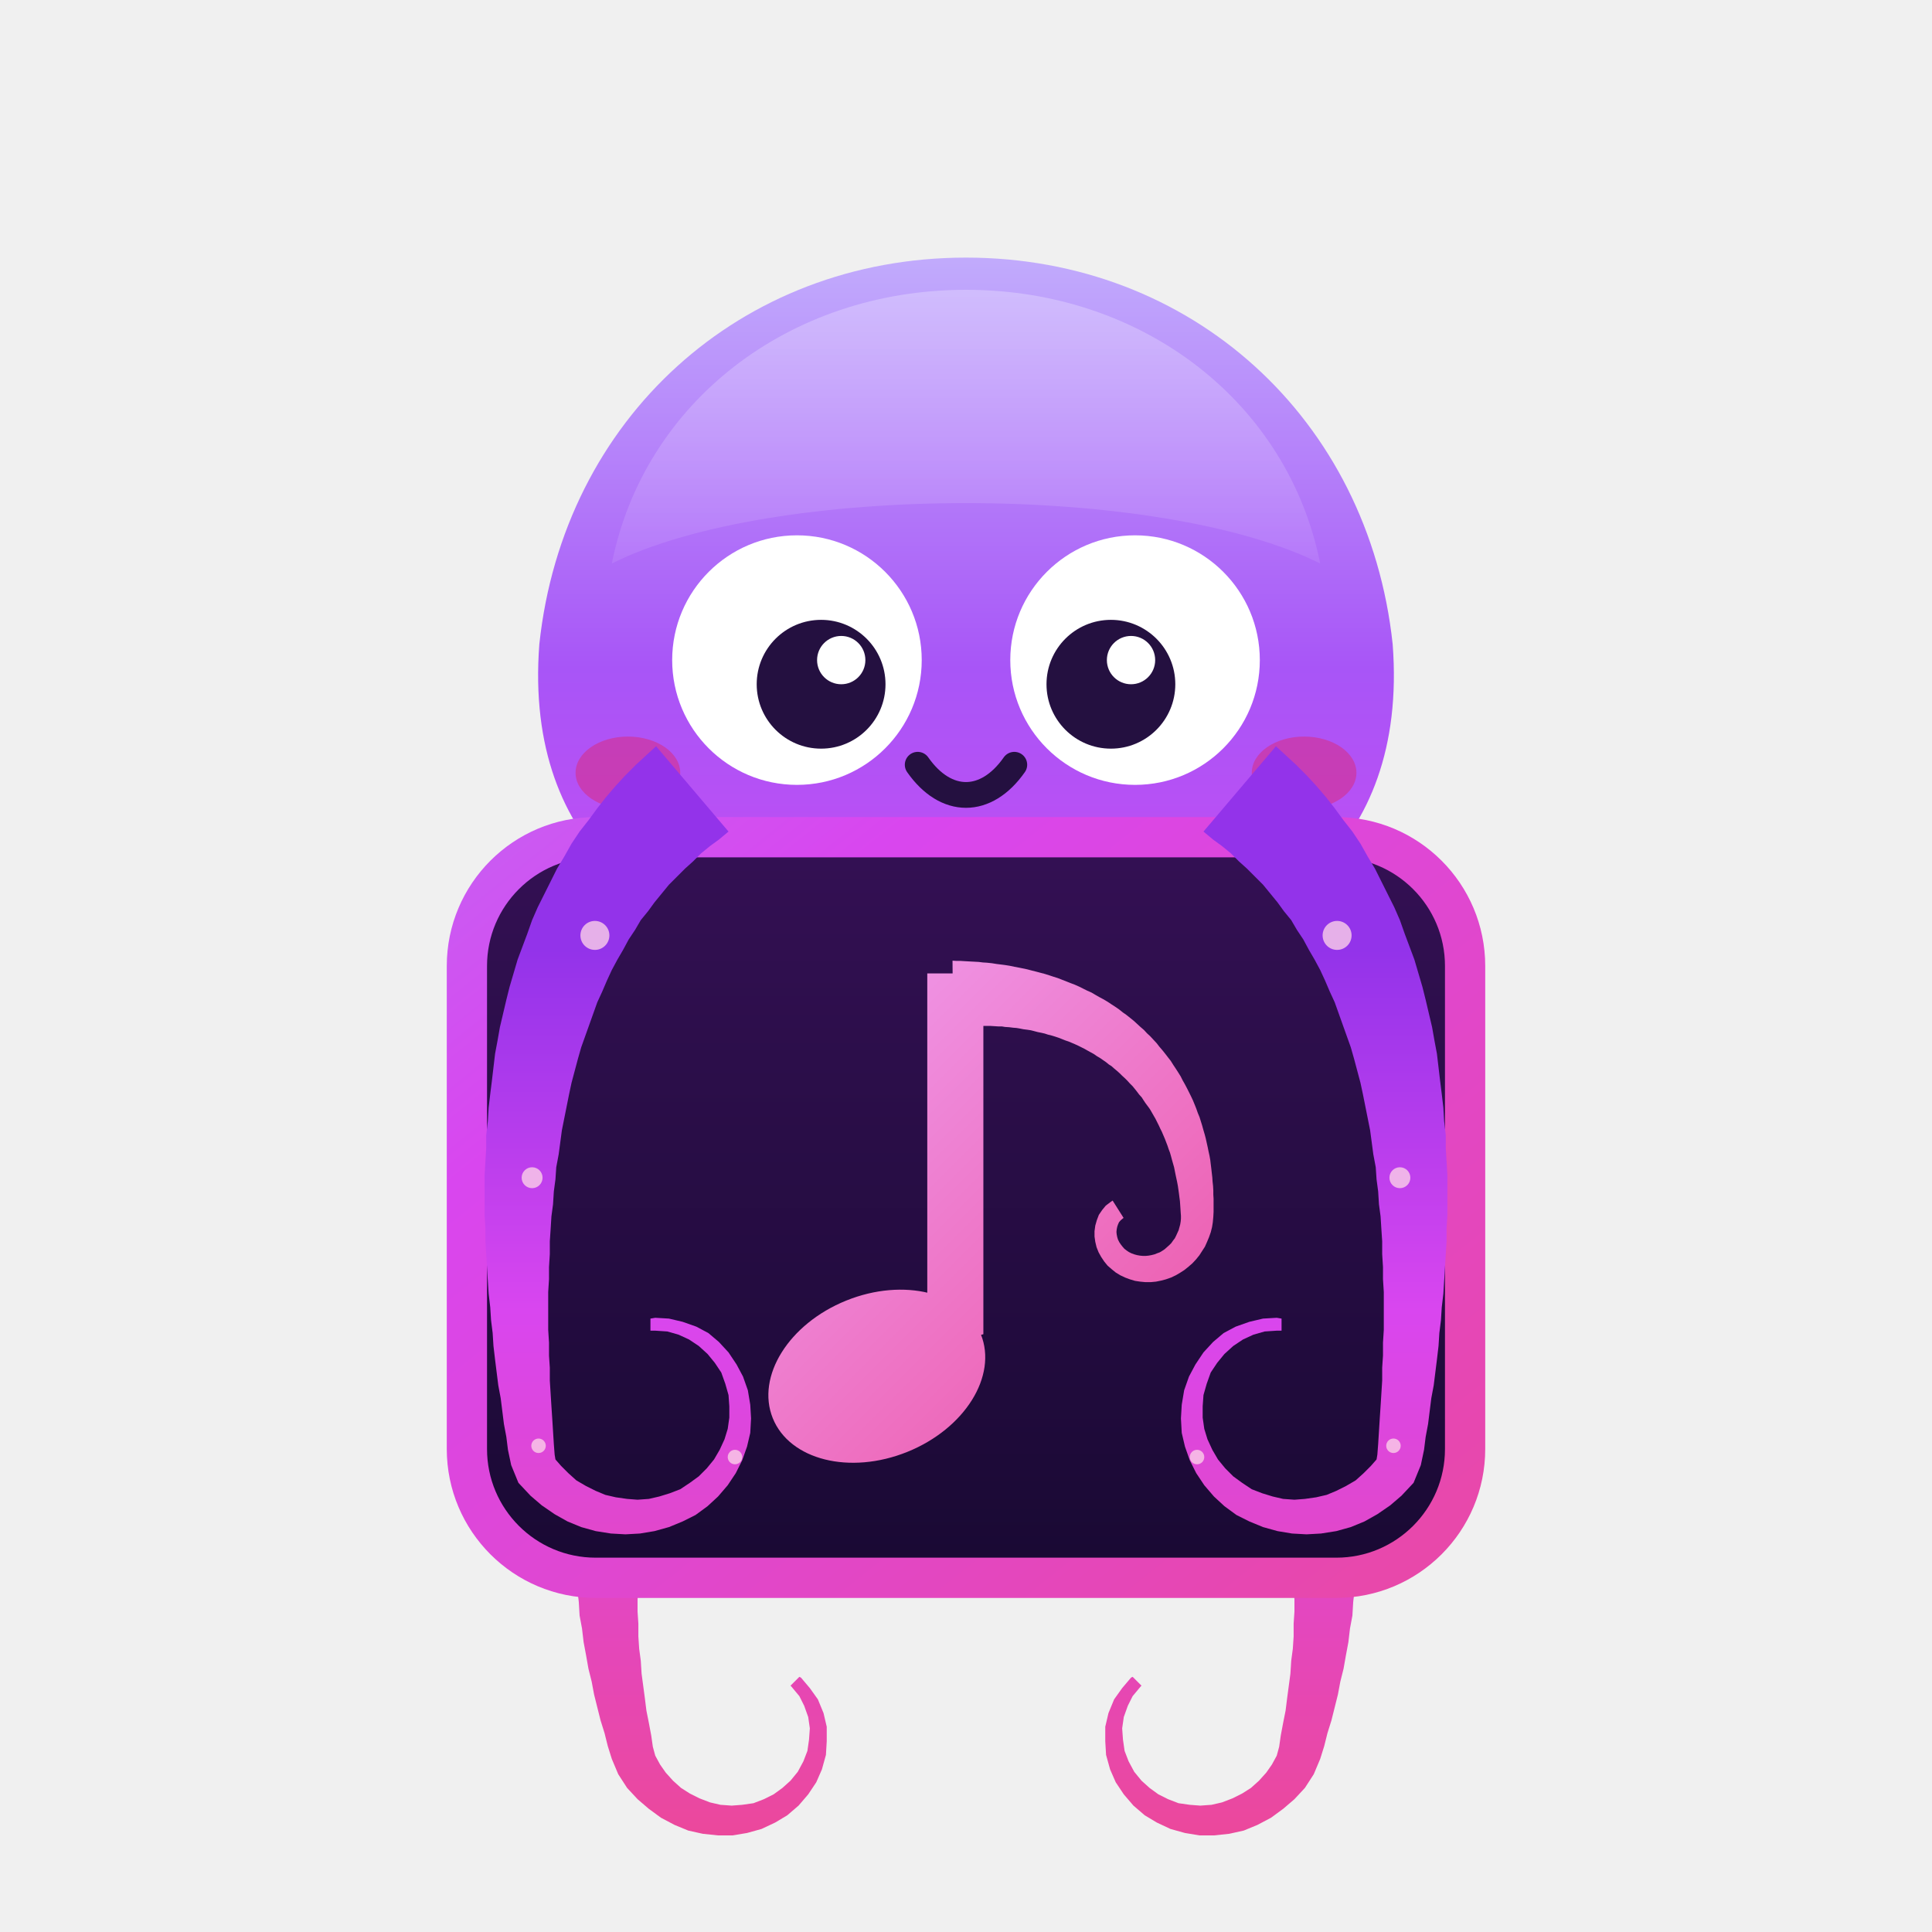
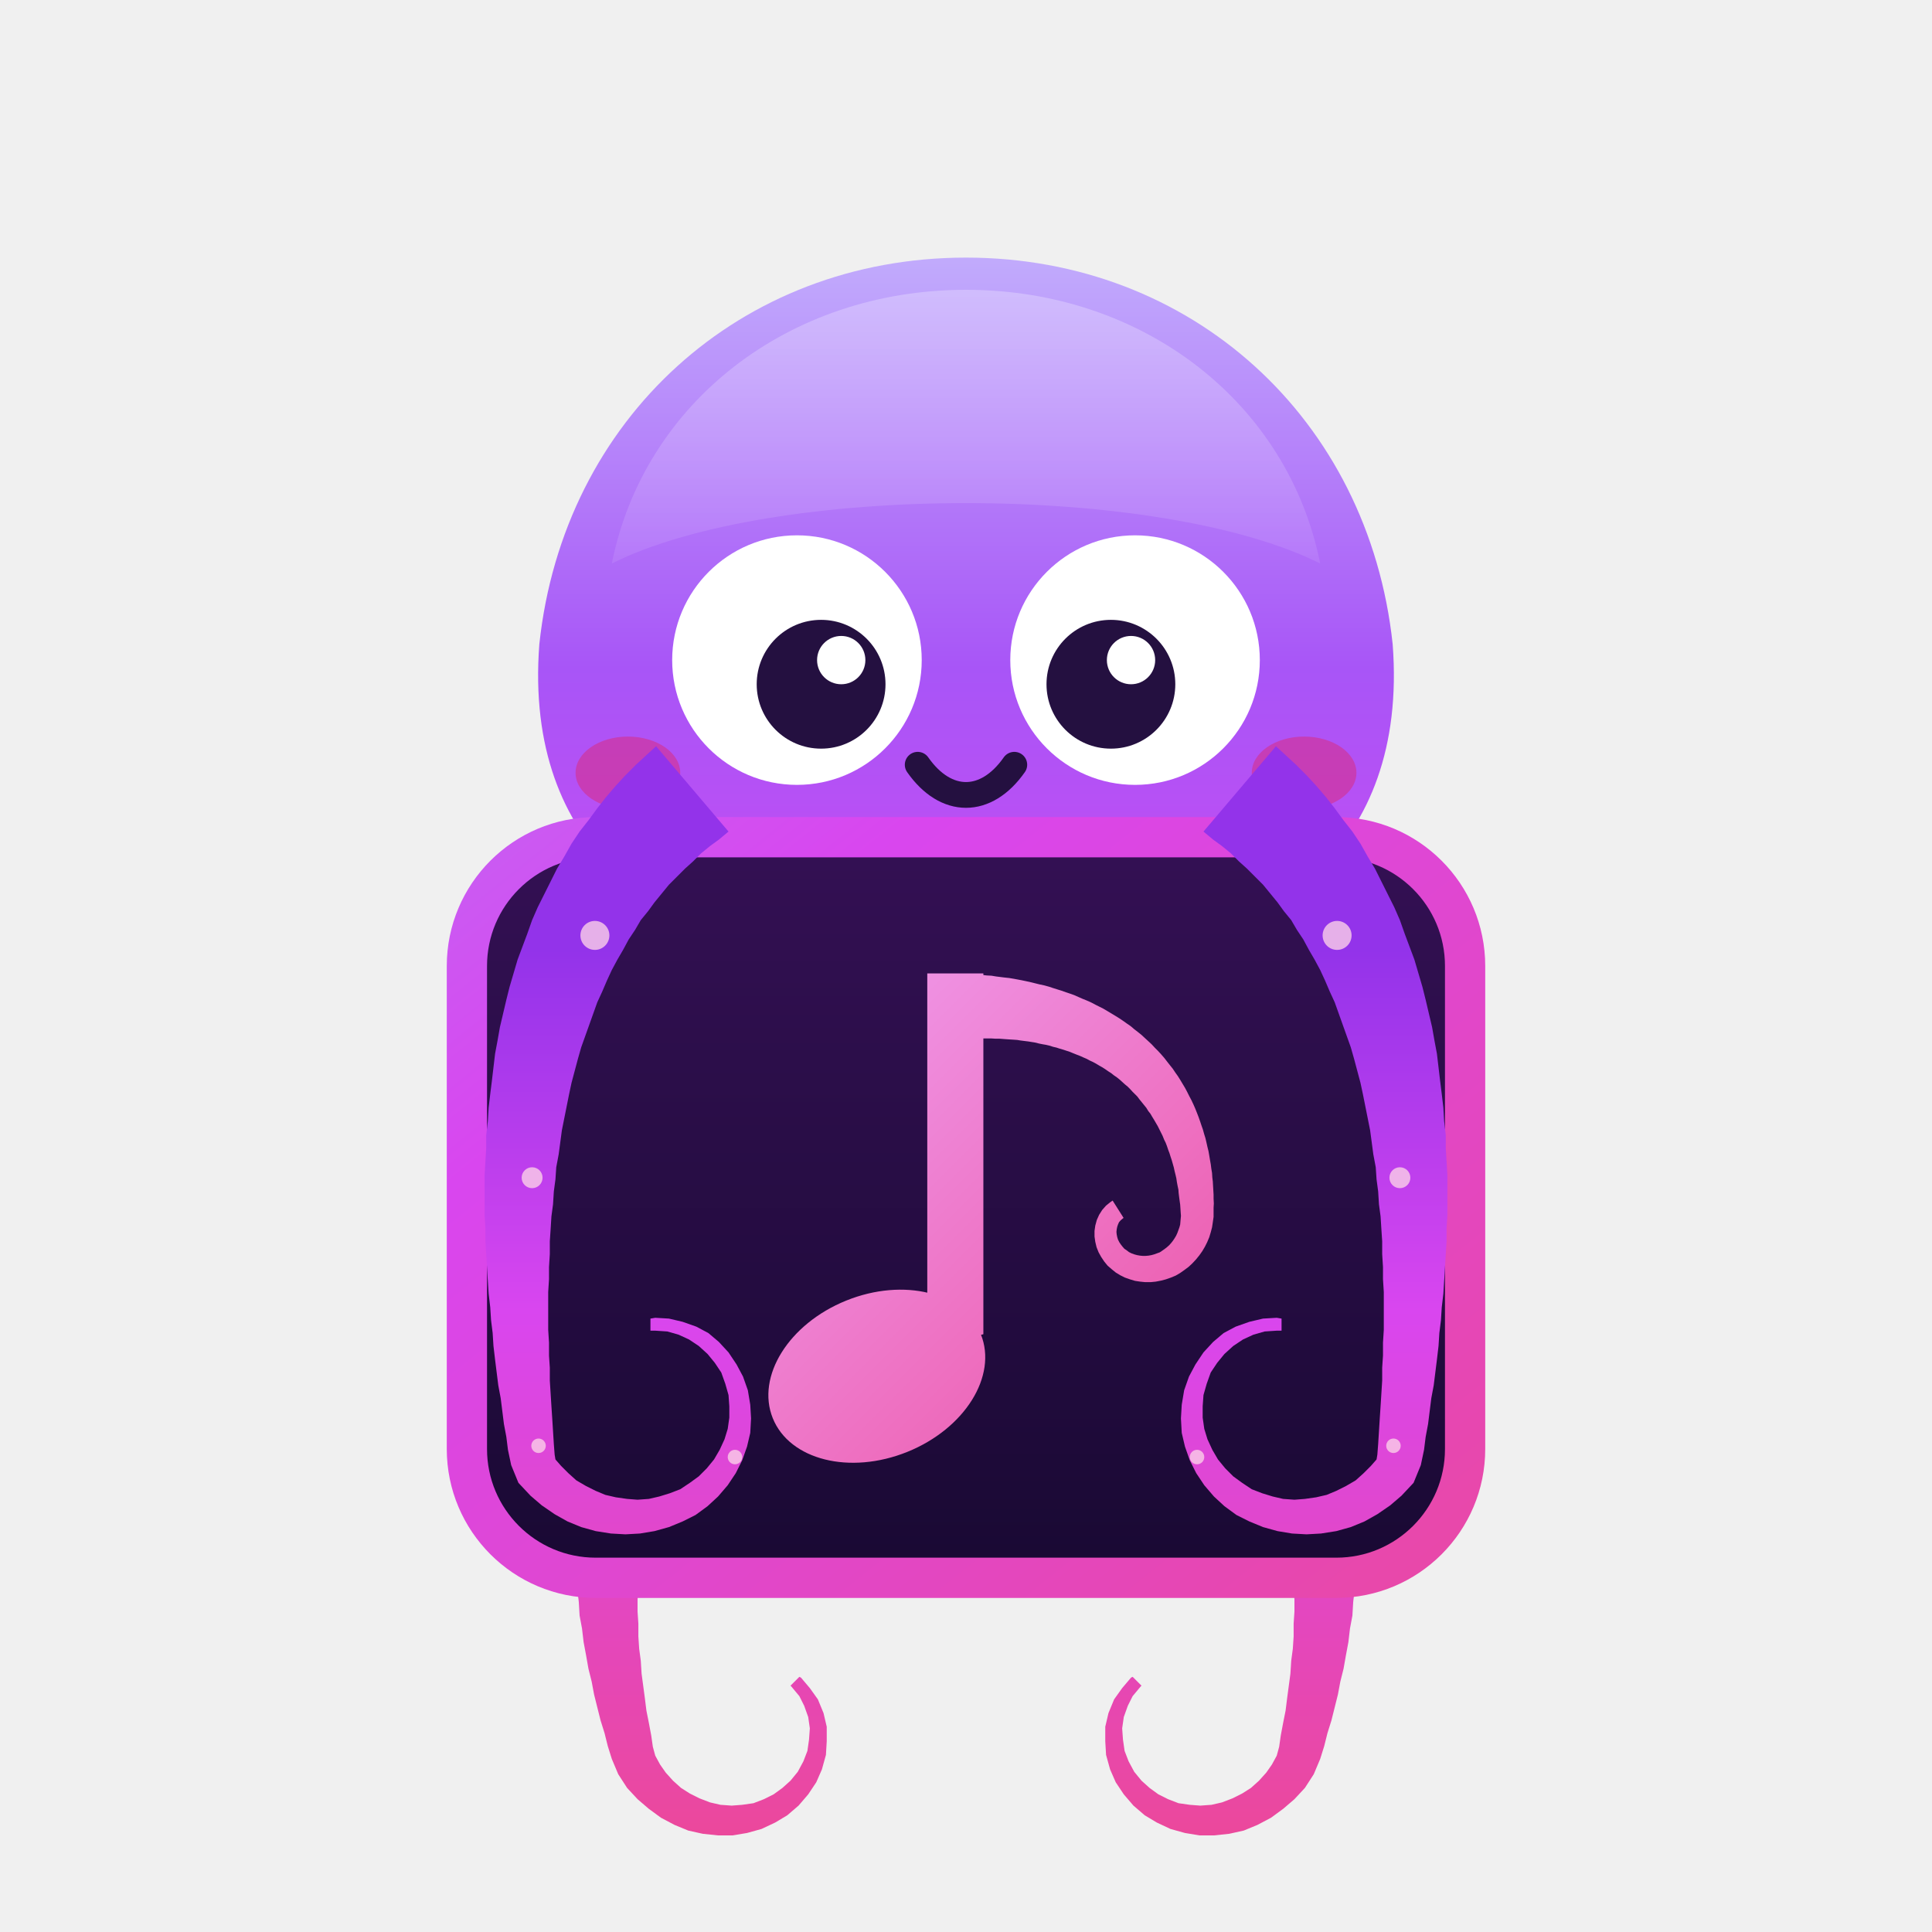
<svg xmlns="http://www.w3.org/2000/svg" viewBox="0 0 240 240" width="240" height="240" role="img">
  <defs>
    <linearGradient id="gV" x1="46" y1="26" x2="196" y2="214" gradientUnits="userSpaceOnUse">
      <stop offset="0" stop-color="#A78BFA" />
      <stop offset=".42" stop-color="#D946EF" />
      <stop offset="1" stop-color="#EC4899" />
    </linearGradient>
    <linearGradient id="gHd" x1="0" y1="26" x2="0" y2="140" gradientUnits="userSpaceOnUse">
      <stop offset="0" stop-color="#C4B5FD" />
      <stop offset=".5" stop-color="#A855F7" />
      <stop offset="1" stop-color="#D946EF" />
    </linearGradient>
    <linearGradient id="gA" x1="0" y1="118" x2="0" y2="230" gradientUnits="userSpaceOnUse">
      <stop offset="0" stop-color="#9333EA" />
      <stop offset=".4" stop-color="#D946EF" />
      <stop offset="1" stop-color="#EC4899" />
    </linearGradient>
    <linearGradient id="gT" x1="0" y1="104" x2="0" y2="196" gradientUnits="userSpaceOnUse">
      <stop offset="0" stop-color="#341054" />
      <stop offset="1" stop-color="#190933" />
    </linearGradient>
    <linearGradient id="gS" x1="0" y1="34" x2="0" y2="86" gradientUnits="userSpaceOnUse">
      <stop offset="0" stop-color="#fff" stop-opacity=".28" />
      <stop offset="1" stop-color="#fff" stop-opacity="0" />
    </linearGradient>
    <linearGradient id="gP" x1="114" y1="134" x2="142" y2="166" gradientUnits="userSpaceOnUse">
      <stop offset="0" stop-color="#F0ABFC" />
      <stop offset="1" stop-color="#EC4899" />
    </linearGradient>
    <linearGradient id="gH" x1="0" y1="14" x2="0" y2="78" gradientUnits="userSpaceOnUse">
      <stop offset="0" stop-color="#3C3450" />
      <stop offset="1" stop-color="#15111F" />
    </linearGradient>
    <linearGradient id="gPn" x1="0" y1="0" x2="240" y2="240" gradientUnits="userSpaceOnUse">
      <stop offset="0" stop-color="#F0ABFC" />
      <stop offset="1" stop-color="#EC4899" />
    </linearGradient>
  </defs>
  <g fill="url(#gA)">
    <path d="M 84.6 150.4 L 83.8 151.8 L 82.9 153.2 L 82.1 154.7 L 81.3 156.2 L 80.5 157.7 L 79.7 159.2 L 79.0 160.8 L 78.3 162.3 L 77.6 163.9 L 77.0 165.5 L 76.3 167.1 L 75.7 168.7 L 75.2 170.3 L 74.7 171.9 L 74.2 173.6 L 73.7 175.2 L 73.3 176.9 L 73.0 178.6 L 72.6 180.3 L 72.3 182.0 L 72.1 183.7 L 71.9 185.4 L 71.7 187.1 L 71.6 188.8 L 71.6 190.5 L 71.5 192.2 L 71.6 193.9 L 71.6 195.6 L 71.7 197.3 L 71.9 199.0 L 72.0 200.7 L 72.3 202.3 L 72.5 204.0 L 72.8 205.6 L 73.1 207.3 L 73.5 208.9 L 73.8 210.5 L 74.2 212.1 L 74.6 213.7 L 75.1 215.3 L 75.5 216.9 L 76.0 218.5 L 76.8 220.4 L 77.9 222.1 L 79.2 223.5 L 80.6 224.7 L 82.1 225.8 L 83.8 226.7 L 85.5 227.4 L 87.3 227.8 L 89.2 228.0 L 91.0 228.0 L 92.8 227.7 L 94.6 227.2 L 96.3 226.4 L 97.8 225.5 L 99.2 224.3 L 100.4 222.9 L 101.4 221.4 L 102.1 219.8 L 102.6 218.0 L 102.7 216.3 L 102.7 214.5 L 102.3 212.8 L 101.6 211.1 L 100.6 209.7 L 99.5 208.4 L 99.3 208.3 L 98.2 209.4 L 98.3 209.5 L 99.3 210.7 L 99.9 211.9 L 100.4 213.3 L 100.6 214.7 L 100.5 216.1 L 100.3 217.5 L 99.8 218.8 L 99.1 220.1 L 98.2 221.2 L 97.2 222.1 L 96.1 222.9 L 94.9 223.5 L 93.6 224.0 L 92.2 224.2 L 90.9 224.3 L 89.5 224.2 L 88.2 223.9 L 86.9 223.4 L 85.7 222.8 L 84.6 222.1 L 83.6 221.2 L 82.7 220.2 L 82.0 219.2 L 81.4 218.1 L 81.1 217.0 L 80.9 215.6 L 80.6 214.0 L 80.3 212.5 L 80.1 210.9 L 79.9 209.4 L 79.7 207.9 L 79.6 206.3 L 79.4 204.8 L 79.3 203.3 L 79.3 201.7 L 79.2 200.2 L 79.2 198.7 L 79.3 197.2 L 79.4 195.7 L 79.5 194.2 L 79.6 192.7 L 79.8 191.2 L 80.0 189.7 L 80.3 188.2 L 80.6 186.8 L 81.0 185.3 L 81.3 183.9 L 81.8 182.5 L 82.2 181.1 L 82.7 179.6 L 83.2 178.3 L 83.8 176.9 L 84.3 175.5 L 85.0 174.2 L 85.6 172.8 L 86.3 171.5 L 87.0 170.2 L 87.7 168.9 L 88.5 167.6 L 89.3 166.3 L 90.1 165.0 L 90.9 163.8 L 91.7 162.5 L 92.6 161.3 L 93.5 160.1 L 94.4 158.9 L 95.4 157.6 Z" />
    <path d="M 144.6 157.6 L 145.6 158.9 L 146.5 160.1 L 147.4 161.3 L 148.3 162.5 L 149.1 163.8 L 149.9 165.0 L 150.7 166.3 L 151.5 167.6 L 152.3 168.9 L 153.0 170.2 L 153.7 171.5 L 154.4 172.8 L 155.0 174.2 L 155.7 175.5 L 156.2 176.9 L 156.8 178.3 L 157.3 179.6 L 157.8 181.1 L 158.2 182.5 L 158.7 183.9 L 159.0 185.3 L 159.4 186.8 L 159.7 188.2 L 160.0 189.7 L 160.2 191.2 L 160.4 192.7 L 160.5 194.2 L 160.6 195.7 L 160.7 197.2 L 160.8 198.7 L 160.8 200.2 L 160.7 201.7 L 160.7 203.3 L 160.6 204.8 L 160.4 206.3 L 160.3 207.9 L 160.1 209.4 L 159.9 210.9 L 159.7 212.5 L 159.4 214.0 L 159.1 215.6 L 158.9 217.0 L 158.6 218.1 L 158.0 219.2 L 157.3 220.2 L 156.4 221.2 L 155.4 222.1 L 154.3 222.8 L 153.1 223.4 L 151.8 223.9 L 150.5 224.2 L 149.1 224.3 L 147.8 224.2 L 146.4 224.0 L 145.1 223.5 L 143.9 222.9 L 142.8 222.1 L 141.8 221.2 L 140.9 220.1 L 140.2 218.8 L 139.7 217.5 L 139.5 216.1 L 139.4 214.7 L 139.6 213.3 L 140.1 211.9 L 140.7 210.7 L 141.7 209.5 L 141.8 209.4 L 140.7 208.3 L 140.5 208.4 L 139.4 209.7 L 138.4 211.1 L 137.7 212.8 L 137.3 214.5 L 137.3 216.3 L 137.4 218.0 L 137.9 219.8 L 138.6 221.4 L 139.6 222.9 L 140.8 224.3 L 142.2 225.5 L 143.7 226.4 L 145.4 227.2 L 147.2 227.7 L 149.0 228.0 L 150.8 228.0 L 152.7 227.8 L 154.5 227.4 L 156.2 226.7 L 157.9 225.8 L 159.4 224.7 L 160.8 223.5 L 162.1 222.1 L 163.2 220.4 L 164.0 218.5 L 164.5 216.9 L 164.9 215.3 L 165.4 213.7 L 165.8 212.1 L 166.2 210.5 L 166.5 208.9 L 166.9 207.3 L 167.2 205.6 L 167.5 204.0 L 167.7 202.3 L 168.0 200.7 L 168.1 199.0 L 168.3 197.3 L 168.4 195.6 L 168.4 193.9 L 168.5 192.2 L 168.4 190.5 L 168.4 188.8 L 168.3 187.1 L 168.1 185.4 L 167.9 183.7 L 167.7 182.0 L 167.4 180.3 L 167.0 178.6 L 166.7 176.9 L 166.3 175.2 L 165.8 173.6 L 165.3 171.9 L 164.8 170.3 L 164.3 168.7 L 163.7 167.1 L 163.0 165.5 L 162.4 163.9 L 161.7 162.3 L 161.0 160.8 L 160.3 159.2 L 159.5 157.7 L 158.7 156.2 L 157.9 154.7 L 157.1 153.2 L 156.2 151.8 L 155.4 150.4 Z" />
  </g>
  <path d="M 120 32 C 92 32, 70 52, 67 80 C 66 93, 70 102, 76 108 L 164 108 C 170 102, 174 93, 173 80 C 170 52, 148 32, 120 32 Z" fill="url(#gHd)" />
  <path d="M 120 36 C 98 36, 80 50, 76 70 C 96 60, 144 60, 164 70 C 160 50, 142 36, 120 36 Z" fill="url(#gS)" />
  <rect x="58.0" y="104.0" width="124.0" height="92.0" rx="16.0" fill="url(#gT)" />
  <rect x="58.0" y="104.0" width="124.0" height="92.0" rx="16.0" fill="none" stroke="url(#gV)" stroke-width="5" />
  <g transform="translate(82.95 113.32) scale(0.3167)" fill="url(#gPn)">
-     <path d="M 101.80 24.00 L 123.80 24.00 L 123.80 165.52 L 101.80 171.52 Z" />
-     <path d="M 111.9 45.0 L 113.5 44.9 L 115.1 44.8 L 116.7 44.7 L 118.1 44.7 L 119.4 44.6 L 120.8 44.6 L 122.4 44.6 L 124.0 44.6 L 125.3 44.6 L 126.6 44.6 L 128.2 44.7 L 129.8 44.8 L 131.1 44.8 L 132.3 45.0 L 133.9 45.1 L 135.5 45.3 L 136.8 45.4 L 138.0 45.6 L 139.5 45.9 L 141.1 46.1 L 142.4 46.3 L 143.6 46.6 L 145.1 47.0 L 146.6 47.3 L 147.9 47.6 L 149.1 48.0 L 150.7 48.4 L 152.0 48.8 L 153.2 49.2 L 154.5 49.7 L 156.0 50.3 L 157.2 50.7 L 158.4 51.2 L 159.8 51.8 L 161.1 52.4 L 162.3 53.0 L 163.5 53.6 L 164.9 54.4 L 166.0 55.0 L 167.1 55.6 L 168.4 56.5 L 169.6 57.2 L 170.6 57.9 L 171.9 58.8 L 173.0 59.7 L 174.1 60.4 L 175.1 61.3 L 176.3 62.3 L 177.3 63.2 L 178.2 64.1 L 179.4 65.2 L 180.3 66.1 L 181.2 67.1 L 182.3 68.2 L 183.2 69.3 L 184.0 70.3 L 184.9 71.5 L 185.9 72.6 L 186.6 73.7 L 187.4 74.9 L 188.3 76.1 L 189.1 77.2 L 189.8 78.4 L 190.6 79.8 L 191.3 81.0 L 191.9 82.2 L 192.6 83.6 L 193.2 84.9 L 193.8 86.1 L 194.4 87.5 L 195.0 88.9 L 195.5 90.2 L 196.0 91.5 L 196.5 93.0 L 197.0 94.3 L 197.4 95.7 L 197.8 97.2 L 198.2 98.6 L 198.6 100.0 L 198.9 101.5 L 199.2 103.0 L 199.5 104.4 L 199.8 105.8 L 200.1 107.4 L 200.3 108.8 L 200.5 110.2 L 200.7 111.8 L 200.9 113.3 L 201.0 114.7 L 201.1 116.2 L 201.2 117.8 L 201.3 119.1 L 201.3 120.2 L 201.2 121.3 L 201.0 122.5 L 200.7 123.6 L 200.4 124.7 L 199.9 125.8 L 199.4 126.9 L 198.9 127.9 L 198.2 128.8 L 197.5 129.8 L 196.7 130.6 L 195.8 131.4 L 194.9 132.2 L 194.0 132.8 L 193.0 133.4 L 191.9 133.8 L 190.9 134.2 L 189.7 134.5 L 188.6 134.7 L 187.5 134.8 L 186.3 134.8 L 185.2 134.7 L 184.1 134.5 L 183.0 134.2 L 181.9 133.8 L 180.9 133.3 L 180.0 132.7 L 179.1 132.0 L 178.4 131.2 L 177.7 130.3 L 177.1 129.4 L 176.6 128.4 L 176.3 127.4 L 176.1 126.4 L 176.0 125.4 L 176.1 124.4 L 176.3 123.4 L 176.6 122.5 L 177.0 121.6 L 177.6 120.9 L 178.4 120.2 L 178.8 119.9 L 174.5 113.1 L 173.5 113.8 L 171.8 115.1 L 170.4 116.8 L 169.1 118.7 L 168.3 120.8 L 167.7 122.9 L 167.4 125.1 L 167.4 127.2 L 167.7 129.3 L 168.2 131.4 L 169.0 133.4 L 170.0 135.2 L 171.2 137.0 L 172.5 138.6 L 174.1 140.0 L 175.7 141.3 L 177.5 142.4 L 179.4 143.3 L 181.3 144.0 L 183.3 144.6 L 185.3 144.9 L 187.4 145.1 L 189.4 145.1 L 191.5 144.9 L 193.5 144.5 L 195.4 144.0 L 197.4 143.3 L 199.3 142.4 L 201.0 141.4 L 202.7 140.3 L 204.3 139.0 L 205.8 137.7 L 207.2 136.2 L 208.5 134.6 L 209.6 132.9 L 210.7 131.2 L 211.5 129.4 L 212.3 127.5 L 213.0 125.5 L 213.5 123.5 L 213.8 121.6 L 214.0 119.4 L 214.1 117.5 L 214.1 115.9 L 214.1 114.2 L 214.1 112.4 L 214.0 110.8 L 214.0 109.2 L 213.9 107.4 L 213.7 105.6 L 213.6 104.0 L 213.4 102.3 L 213.2 100.5 L 213.0 98.9 L 212.8 97.2 L 212.5 95.5 L 212.1 93.7 L 211.8 92.2 L 211.4 90.4 L 211.0 88.6 L 210.6 87.1 L 210.1 85.4 L 209.6 83.6 L 209.1 82.0 L 208.6 80.4 L 207.9 78.7 L 207.3 77.0 L 206.7 75.5 L 206.0 73.8 L 205.2 72.1 L 204.5 70.7 L 203.7 69.1 L 202.8 67.4 L 202.0 66.0 L 201.2 64.4 L 200.2 62.8 L 199.3 61.4 L 198.3 59.9 L 197.3 58.3 L 196.2 56.9 L 195.2 55.6 L 194.0 54.1 L 192.8 52.7 L 191.8 51.4 L 190.5 50.0 L 189.2 48.6 L 188.0 47.5 L 186.8 46.2 L 185.3 44.9 L 184.0 43.7 L 182.8 42.6 L 181.3 41.4 L 179.8 40.2 L 178.5 39.3 L 177.0 38.1 L 175.4 37.0 L 174.0 36.1 L 172.5 35.1 L 170.8 34.1 L 169.3 33.3 L 167.9 32.5 L 166.2 31.5 L 164.4 30.7 L 163.0 30.0 L 161.4 29.2 L 159.6 28.4 L 158.0 27.8 L 156.5 27.2 L 154.7 26.5 L 152.9 25.8 L 151.3 25.3 L 149.8 24.8 L 147.9 24.2 L 146.0 23.7 L 144.5 23.3 L 142.9 22.9 L 141.0 22.4 L 139.1 22.0 L 137.6 21.7 L 136.0 21.4 L 134.1 21.0 L 132.2 20.7 L 130.6 20.5 L 129.0 20.3 L 127.1 20.0 L 125.2 19.8 L 123.6 19.7 L 122.0 19.5 L 120.2 19.4 L 118.3 19.3 L 116.5 19.2 L 114.9 19.1 L 113.3 19.1 L 111.7 19.0 Z" />
-     <path d="M 41.20 198.48 A 44 32 -22 1 0 122.80 165.52 A 44 32 -22 1 0 41.20 198.48 Z" />
+     <path d="M 101.80 171.52 L 123.80 165.52 L 123.80 24.00 L 101.80 24.00 Z M 111.90 50.00 L 113.50 49.90 L 115.10 49.80 L 116.70 49.70 L 118.20 49.60 L 119.50 49.60 L 120.90 49.50 L 122.50 49.50 L 124.10 49.50 L 125.40 49.50 L 126.80 49.50 L 128.40 49.60 L 130.00 49.60 L 131.30 49.70 L 132.60 49.80 L 134.10 49.90 L 135.70 50.00 L 137.10 50.10 L 138.30 50.30 L 139.90 50.50 L 141.50 50.70 L 142.70 50.90 L 144.00 51.10 L 145.60 51.50 L 147.10 51.80 L 148.30 52.00 L 149.60 52.30 L 151.20 52.80 L 152.50 53.10 L 153.70 53.50 L 155.10 53.90 L 156.60 54.40 L 157.80 54.80 L 159.00 55.30 L 160.50 55.90 L 161.80 56.40 L 162.90 56.90 L 164.30 57.50 L 165.60 58.20 L 166.70 58.70 L 168.00 59.40 L 169.30 60.20 L 170.40 60.80 L 171.50 61.50 L 172.80 62.40 L 173.90 63.10 L 174.90 63.90 L 176.20 64.80 L 177.20 65.60 L 178.20 66.50 L 179.30 67.50 L 180.40 68.40 L 181.30 69.30 L 182.30 70.40 L 183.30 71.40 L 184.20 72.30 L 185.10 73.50 L 186.00 74.60 L 186.80 75.60 L 187.70 76.70 L 188.50 78.00 L 189.30 79.00 L 190.00 80.20 L 190.80 81.50 L 191.50 82.70 L 192.20 83.90 L 192.90 85.30 L 193.50 86.50 L 194.10 87.70 L 194.70 89.20 L 195.30 90.40 L 195.80 91.70 L 196.30 93.20 L 196.80 94.50 L 197.20 95.80 L 197.70 97.30 L 198.10 98.70 L 198.50 100.10 L 198.80 101.50 L 199.20 103.10 L 199.50 104.40 L 199.70 105.80 L 200.00 107.40 L 200.30 108.80 L 200.40 110.20 L 200.60 111.80 L 200.80 113.30 L 201.00 114.70 L 201.10 116.20 L 201.20 117.80 L 201.30 119.10 L 201.20 120.20 L 201.10 121.30 L 201.00 122.50 L 200.70 123.60 L 200.30 124.70 L 199.90 125.80 L 199.40 126.90 L 198.80 127.90 L 198.20 128.80 L 197.50 129.70 L 196.70 130.60 L 195.80 131.40 L 194.90 132.10 L 193.90 132.80 L 193.00 133.40 L 191.90 133.80 L 190.80 134.20 L 189.70 134.50 L 188.60 134.70 L 187.40 134.80 L 186.30 134.80 L 185.20 134.70 L 184.10 134.50 L 183.00 134.20 L 181.90 133.80 L 180.90 133.30 L 180.00 132.60 L 179.10 132.00 L 178.40 131.20 L 177.70 130.30 L 177.10 129.40 L 176.60 128.40 L 176.30 127.40 L 176.10 126.40 L 176.00 125.40 L 176.10 124.40 L 176.30 123.40 L 176.60 122.50 L 177.00 121.60 L 177.60 120.90 L 178.40 120.20 L 178.80 119.90 L 174.50 113.10 L 173.50 113.80 L 171.90 115.10 L 170.40 116.80 L 169.20 118.70 L 168.30 120.70 L 167.70 122.90 L 167.40 125.00 L 167.40 127.20 L 167.70 129.30 L 168.20 131.40 L 169.00 133.40 L 170.00 135.20 L 171.20 137.00 L 172.50 138.60 L 174.10 140.00 L 175.70 141.30 L 177.50 142.40 L 179.30 143.30 L 181.30 144.00 L 183.30 144.60 L 185.30 144.90 L 187.30 145.10 L 189.40 145.10 L 191.40 144.90 L 193.50 144.50 L 195.40 144.00 L 197.40 143.30 L 199.30 142.50 L 201.00 141.50 L 202.70 140.30 L 204.30 139.10 L 205.80 137.70 L 207.20 136.20 L 208.50 134.60 L 209.70 132.90 L 210.70 131.20 L 211.60 129.40 L 212.40 127.50 L 213.00 125.50 L 213.50 123.60 L 213.80 121.60 L 214.10 119.50 L 214.10 117.50 L 214.10 115.90 L 214.20 114.20 L 214.10 112.40 L 214.10 110.80 L 214.00 109.10 L 213.90 107.40 L 213.80 105.60 L 213.60 104.00 L 213.50 102.30 L 213.20 100.50 L 213.00 98.90 L 212.70 97.20 L 212.40 95.40 L 212.10 93.70 L 211.70 92.10 L 211.30 90.30 L 210.90 88.60 L 210.40 87.00 L 209.90 85.20 L 209.30 83.50 L 208.80 82.00 L 208.20 80.30 L 207.50 78.50 L 206.90 77.00 L 206.20 75.40 L 205.40 73.70 L 204.60 72.20 L 203.80 70.60 L 202.90 68.90 L 202.00 67.40 L 201.10 65.90 L 200.10 64.30 L 199.10 62.90 L 198.10 61.40 L 196.90 59.90 L 195.80 58.50 L 194.80 57.20 L 193.50 55.70 L 192.30 54.40 L 191.10 53.20 L 189.80 51.80 L 188.40 50.50 L 187.20 49.40 L 185.80 48.10 L 184.30 46.90 L 183.00 45.90 L 181.60 44.70 L 180.00 43.60 L 178.60 42.60 L 177.10 41.60 L 175.50 40.60 L 174.00 39.70 L 172.50 38.80 L 170.80 37.80 L 169.20 37.00 L 167.80 36.30 L 166.10 35.40 L 164.30 34.60 L 162.80 34.00 L 161.20 33.30 L 159.40 32.50 L 157.70 31.90 L 156.20 31.40 L 154.50 30.80 L 152.60 30.20 L 151.00 29.70 L 149.50 29.20 L 147.70 28.70 L 145.80 28.30 L 144.20 27.90 L 142.60 27.50 L 140.80 27.10 L 138.90 26.70 L 137.30 26.40 L 135.70 26.10 L 133.90 25.80 L 132.00 25.60 L 130.40 25.40 L 128.80 25.20 L 127.00 24.90 L 125.10 24.80 L 123.40 24.60 L 121.80 24.50 L 120.10 24.40 L 118.20 24.30 L 116.50 24.20 L 114.90 24.10 L 113.30 24.10 L 111.70 24.00 Z M 41.20 198.48 A 44 32 -22 1 0 122.80 165.52 A 44 32 -22 1 0 41.20 198.48 Z" />
  </g>
  <circle cx="99" cy="82" r="15.5" fill="#fff" />
  <circle cx="141" cy="82" r="15.5" fill="#fff" />
  <circle cx="102" cy="85" r="8" fill="#241040" />
  <circle cx="138" cy="85" r="8" fill="#241040" />
  <circle cx="104.5" cy="82" r="3" fill="#fff" />
  <circle cx="140.5" cy="82" r="3" fill="#fff" />
  <ellipse cx="78" cy="96" rx="6.5" ry="4.5" fill="#DB2777" opacity=".5" />
  <ellipse cx="162" cy="96" rx="6.5" ry="4.5" fill="#DB2777" opacity=".5" />
  <path d="M 114 95 C 117.5 100, 122.5 100, 126 95" fill="none" stroke="#241040" stroke-width="3.2" stroke-linecap="round" />
  <g fill="url(#gA)">
    <path d="M 81.5 92.7 L 80.3 93.8 L 79.0 95.0 L 77.7 96.3 L 76.5 97.6 L 75.3 99.0 L 74.2 100.4 L 73.1 101.9 L 72.0 103.3 L 71.0 104.8 L 70.1 106.4 L 69.2 107.9 L 68.4 109.5 L 67.6 111.1 L 66.8 112.7 L 66.1 114.3 L 65.5 116.0 L 64.9 117.6 L 64.3 119.2 L 63.8 120.9 L 63.3 122.6 L 62.9 124.2 L 62.5 125.9 L 62.1 127.6 L 61.8 129.3 L 61.5 130.9 L 61.3 132.6 L 61.1 134.3 L 60.9 135.9 L 60.7 137.6 L 60.6 139.3 L 60.4 141.0 L 60.4 142.6 L 60.3 144.3 L 60.2 146.0 L 60.2 147.6 L 60.2 149.3 L 60.2 150.9 L 60.3 152.6 L 60.3 154.2 L 60.4 155.8 L 60.5 157.5 L 60.6 159.1 L 60.7 160.7 L 60.9 162.4 L 61.0 164.0 L 61.2 165.6 L 61.3 167.2 L 61.5 168.9 L 61.7 170.5 L 61.9 172.1 L 62.2 173.7 L 62.4 175.3 L 62.6 176.9 L 62.9 178.5 L 63.1 180.1 L 63.5 182.0 L 64.4 184.2 L 65.9 185.8 L 67.3 187.0 L 68.9 188.1 L 70.5 189.0 L 72.2 189.7 L 74.0 190.2 L 75.9 190.5 L 77.7 190.6 L 79.5 190.5 L 81.3 190.2 L 83.1 189.7 L 84.8 189.0 L 86.4 188.2 L 87.9 187.1 L 89.2 185.9 L 90.4 184.5 L 91.4 183.0 L 92.2 181.4 L 92.8 179.7 L 93.2 178.0 L 93.3 176.2 L 93.2 174.5 L 92.9 172.7 L 92.3 171.0 L 91.5 169.5 L 90.5 168.0 L 89.3 166.7 L 88.0 165.6 L 86.5 164.8 L 84.8 164.2 L 83.1 163.8 L 81.4 163.7 L 80.8 163.8 L 80.8 165.3 L 81.4 165.3 L 82.9 165.4 L 84.3 165.8 L 85.6 166.4 L 86.8 167.2 L 87.9 168.2 L 88.8 169.3 L 89.6 170.5 L 90.1 171.9 L 90.5 173.3 L 90.6 174.7 L 90.6 176.1 L 90.4 177.5 L 90.0 178.8 L 89.4 180.1 L 88.7 181.3 L 87.8 182.4 L 86.8 183.4 L 85.7 184.2 L 84.5 185.0 L 83.2 185.5 L 81.9 185.9 L 80.6 186.2 L 79.2 186.3 L 77.9 186.2 L 76.5 186.0 L 75.2 185.7 L 74.0 185.2 L 72.8 184.6 L 71.6 183.9 L 70.6 183.0 L 69.7 182.1 L 69.0 181.3 L 68.9 180.7 L 68.8 179.4 L 68.7 177.8 L 68.6 176.2 L 68.5 174.7 L 68.4 173.1 L 68.3 171.5 L 68.3 169.9 L 68.2 168.4 L 68.2 166.8 L 68.1 165.2 L 68.1 163.6 L 68.1 162.1 L 68.1 160.5 L 68.2 158.9 L 68.2 157.4 L 68.3 155.8 L 68.3 154.2 L 68.4 152.7 L 68.5 151.1 L 68.7 149.6 L 68.8 148.0 L 69.0 146.5 L 69.1 145.0 L 69.4 143.4 L 69.6 141.9 L 69.8 140.4 L 70.1 138.9 L 70.4 137.4 L 70.7 135.9 L 71.0 134.5 L 71.4 133.0 L 71.8 131.5 L 72.2 130.1 L 72.7 128.7 L 73.2 127.3 L 73.7 125.9 L 74.2 124.5 L 74.8 123.2 L 75.4 121.8 L 76.0 120.5 L 76.7 119.2 L 77.4 118.0 L 78.1 116.7 L 78.9 115.5 L 79.6 114.3 L 80.5 113.2 L 81.3 112.1 L 82.2 111.0 L 83.1 109.9 L 84.1 108.9 L 85.1 107.9 L 86.1 107.0 L 87.1 106.0 L 88.2 105.1 L 89.3 104.3 L 90.5 103.3 Z" />
    <path d="M 149.5 103.3 L 150.7 104.3 L 151.8 105.1 L 152.9 106.0 L 153.9 107.0 L 154.9 107.9 L 155.9 108.9 L 156.9 109.9 L 157.8 111.0 L 158.7 112.1 L 159.5 113.2 L 160.4 114.3 L 161.1 115.5 L 161.9 116.7 L 162.6 118.0 L 163.3 119.2 L 164.0 120.5 L 164.6 121.8 L 165.2 123.2 L 165.8 124.5 L 166.3 125.9 L 166.8 127.3 L 167.3 128.7 L 167.8 130.1 L 168.2 131.5 L 168.6 133.0 L 169.0 134.5 L 169.3 135.9 L 169.6 137.4 L 169.9 138.9 L 170.2 140.4 L 170.4 141.9 L 170.6 143.4 L 170.9 145.0 L 171.0 146.5 L 171.2 148.0 L 171.3 149.6 L 171.5 151.1 L 171.6 152.7 L 171.7 154.2 L 171.7 155.8 L 171.8 157.4 L 171.8 158.9 L 171.9 160.5 L 171.9 162.1 L 171.9 163.6 L 171.9 165.2 L 171.8 166.8 L 171.8 168.4 L 171.7 169.9 L 171.7 171.5 L 171.6 173.1 L 171.5 174.7 L 171.4 176.2 L 171.3 177.8 L 171.2 179.4 L 171.1 180.7 L 171.0 181.3 L 170.3 182.1 L 169.4 183.0 L 168.4 183.9 L 167.2 184.6 L 166.0 185.2 L 164.8 185.7 L 163.5 186.0 L 162.1 186.2 L 160.8 186.3 L 159.4 186.2 L 158.1 185.9 L 156.8 185.5 L 155.5 185.0 L 154.3 184.2 L 153.2 183.4 L 152.2 182.4 L 151.3 181.3 L 150.6 180.1 L 150.0 178.8 L 149.6 177.5 L 149.4 176.1 L 149.4 174.7 L 149.5 173.3 L 149.9 171.9 L 150.4 170.5 L 151.2 169.3 L 152.1 168.2 L 153.2 167.2 L 154.4 166.4 L 155.7 165.8 L 157.1 165.4 L 158.6 165.3 L 159.2 165.3 L 159.2 163.8 L 158.6 163.7 L 156.9 163.8 L 155.2 164.2 L 153.5 164.8 L 152.0 165.6 L 150.7 166.7 L 149.5 168.0 L 148.5 169.5 L 147.7 171.0 L 147.1 172.7 L 146.8 174.5 L 146.7 176.2 L 146.8 178.0 L 147.2 179.7 L 147.8 181.4 L 148.6 183.0 L 149.6 184.5 L 150.8 185.9 L 152.1 187.1 L 153.6 188.2 L 155.2 189.0 L 156.9 189.7 L 158.7 190.2 L 160.5 190.5 L 162.3 190.6 L 164.1 190.5 L 166.0 190.2 L 167.8 189.7 L 169.5 189.0 L 171.1 188.1 L 172.7 187.0 L 174.1 185.8 L 175.6 184.2 L 176.5 182.0 L 176.9 180.1 L 177.1 178.5 L 177.4 176.9 L 177.6 175.3 L 177.8 173.7 L 178.1 172.1 L 178.3 170.5 L 178.5 168.9 L 178.7 167.2 L 178.8 165.6 L 179.0 164.0 L 179.1 162.4 L 179.3 160.7 L 179.4 159.1 L 179.5 157.5 L 179.6 155.8 L 179.7 154.2 L 179.7 152.6 L 179.8 150.9 L 179.8 149.3 L 179.8 147.6 L 179.8 146.0 L 179.7 144.3 L 179.6 142.6 L 179.6 141.0 L 179.4 139.3 L 179.3 137.6 L 179.1 135.9 L 178.9 134.3 L 178.7 132.6 L 178.5 130.9 L 178.2 129.3 L 177.9 127.6 L 177.5 125.9 L 177.1 124.2 L 176.7 122.6 L 176.2 120.9 L 175.7 119.2 L 175.1 117.6 L 174.5 116.0 L 173.9 114.3 L 173.2 112.7 L 172.4 111.1 L 171.6 109.5 L 170.8 107.9 L 169.9 106.4 L 169.0 104.8 L 168.0 103.3 L 166.9 101.9 L 165.8 100.4 L 164.7 99.0 L 163.5 97.6 L 162.3 96.3 L 161.0 95.0 L 159.7 93.8 L 158.5 92.7 Z" />
  </g>
  <g fill="#FBCFE8" opacity=".8">
    <circle cx="73.9" cy="116.2" r="1.8" />
    <circle cx="66.1" cy="146.3" r="1.3" />
    <circle cx="66.9" cy="179.6" r="0.9" />
    <circle cx="91.3" cy="181.0" r="0.9" />
    <circle cx="166.1" cy="116.2" r="1.8" />
    <circle cx="173.9" cy="146.3" r="1.3" />
    <circle cx="173.1" cy="179.6" r="0.9" />
    <circle cx="148.7" cy="181.0" r="0.9" />
  </g>
</svg>
